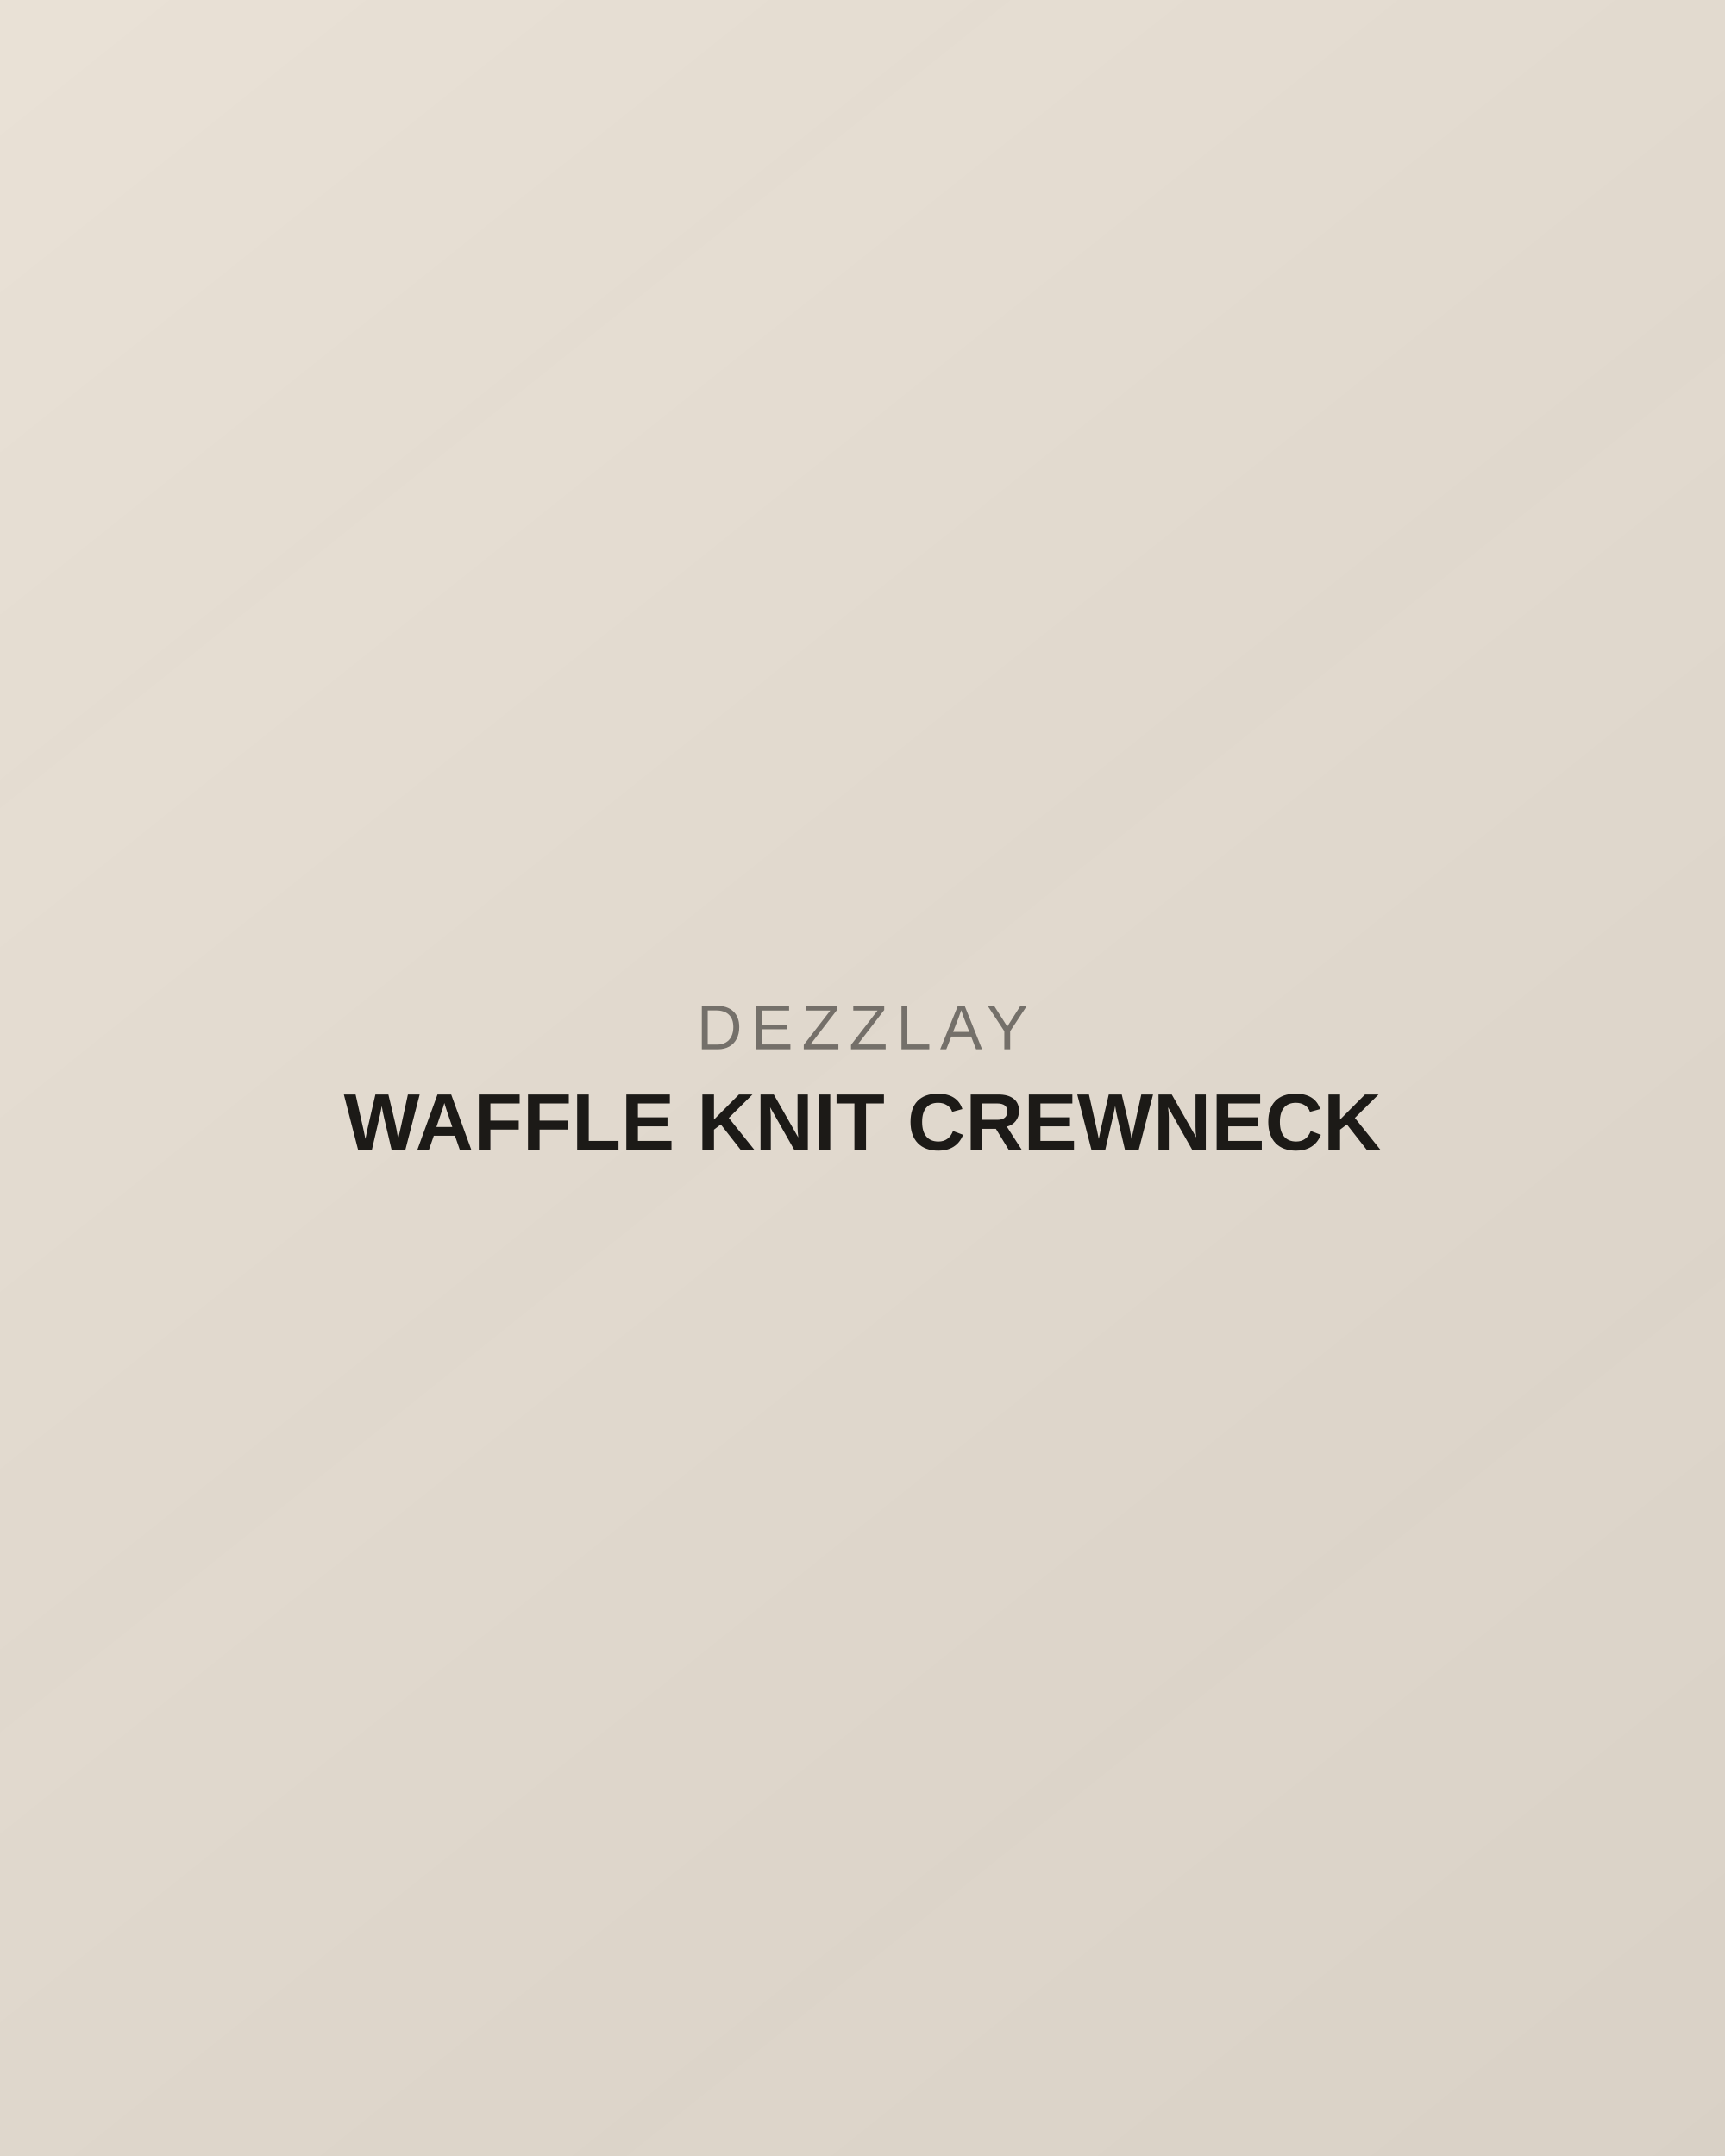
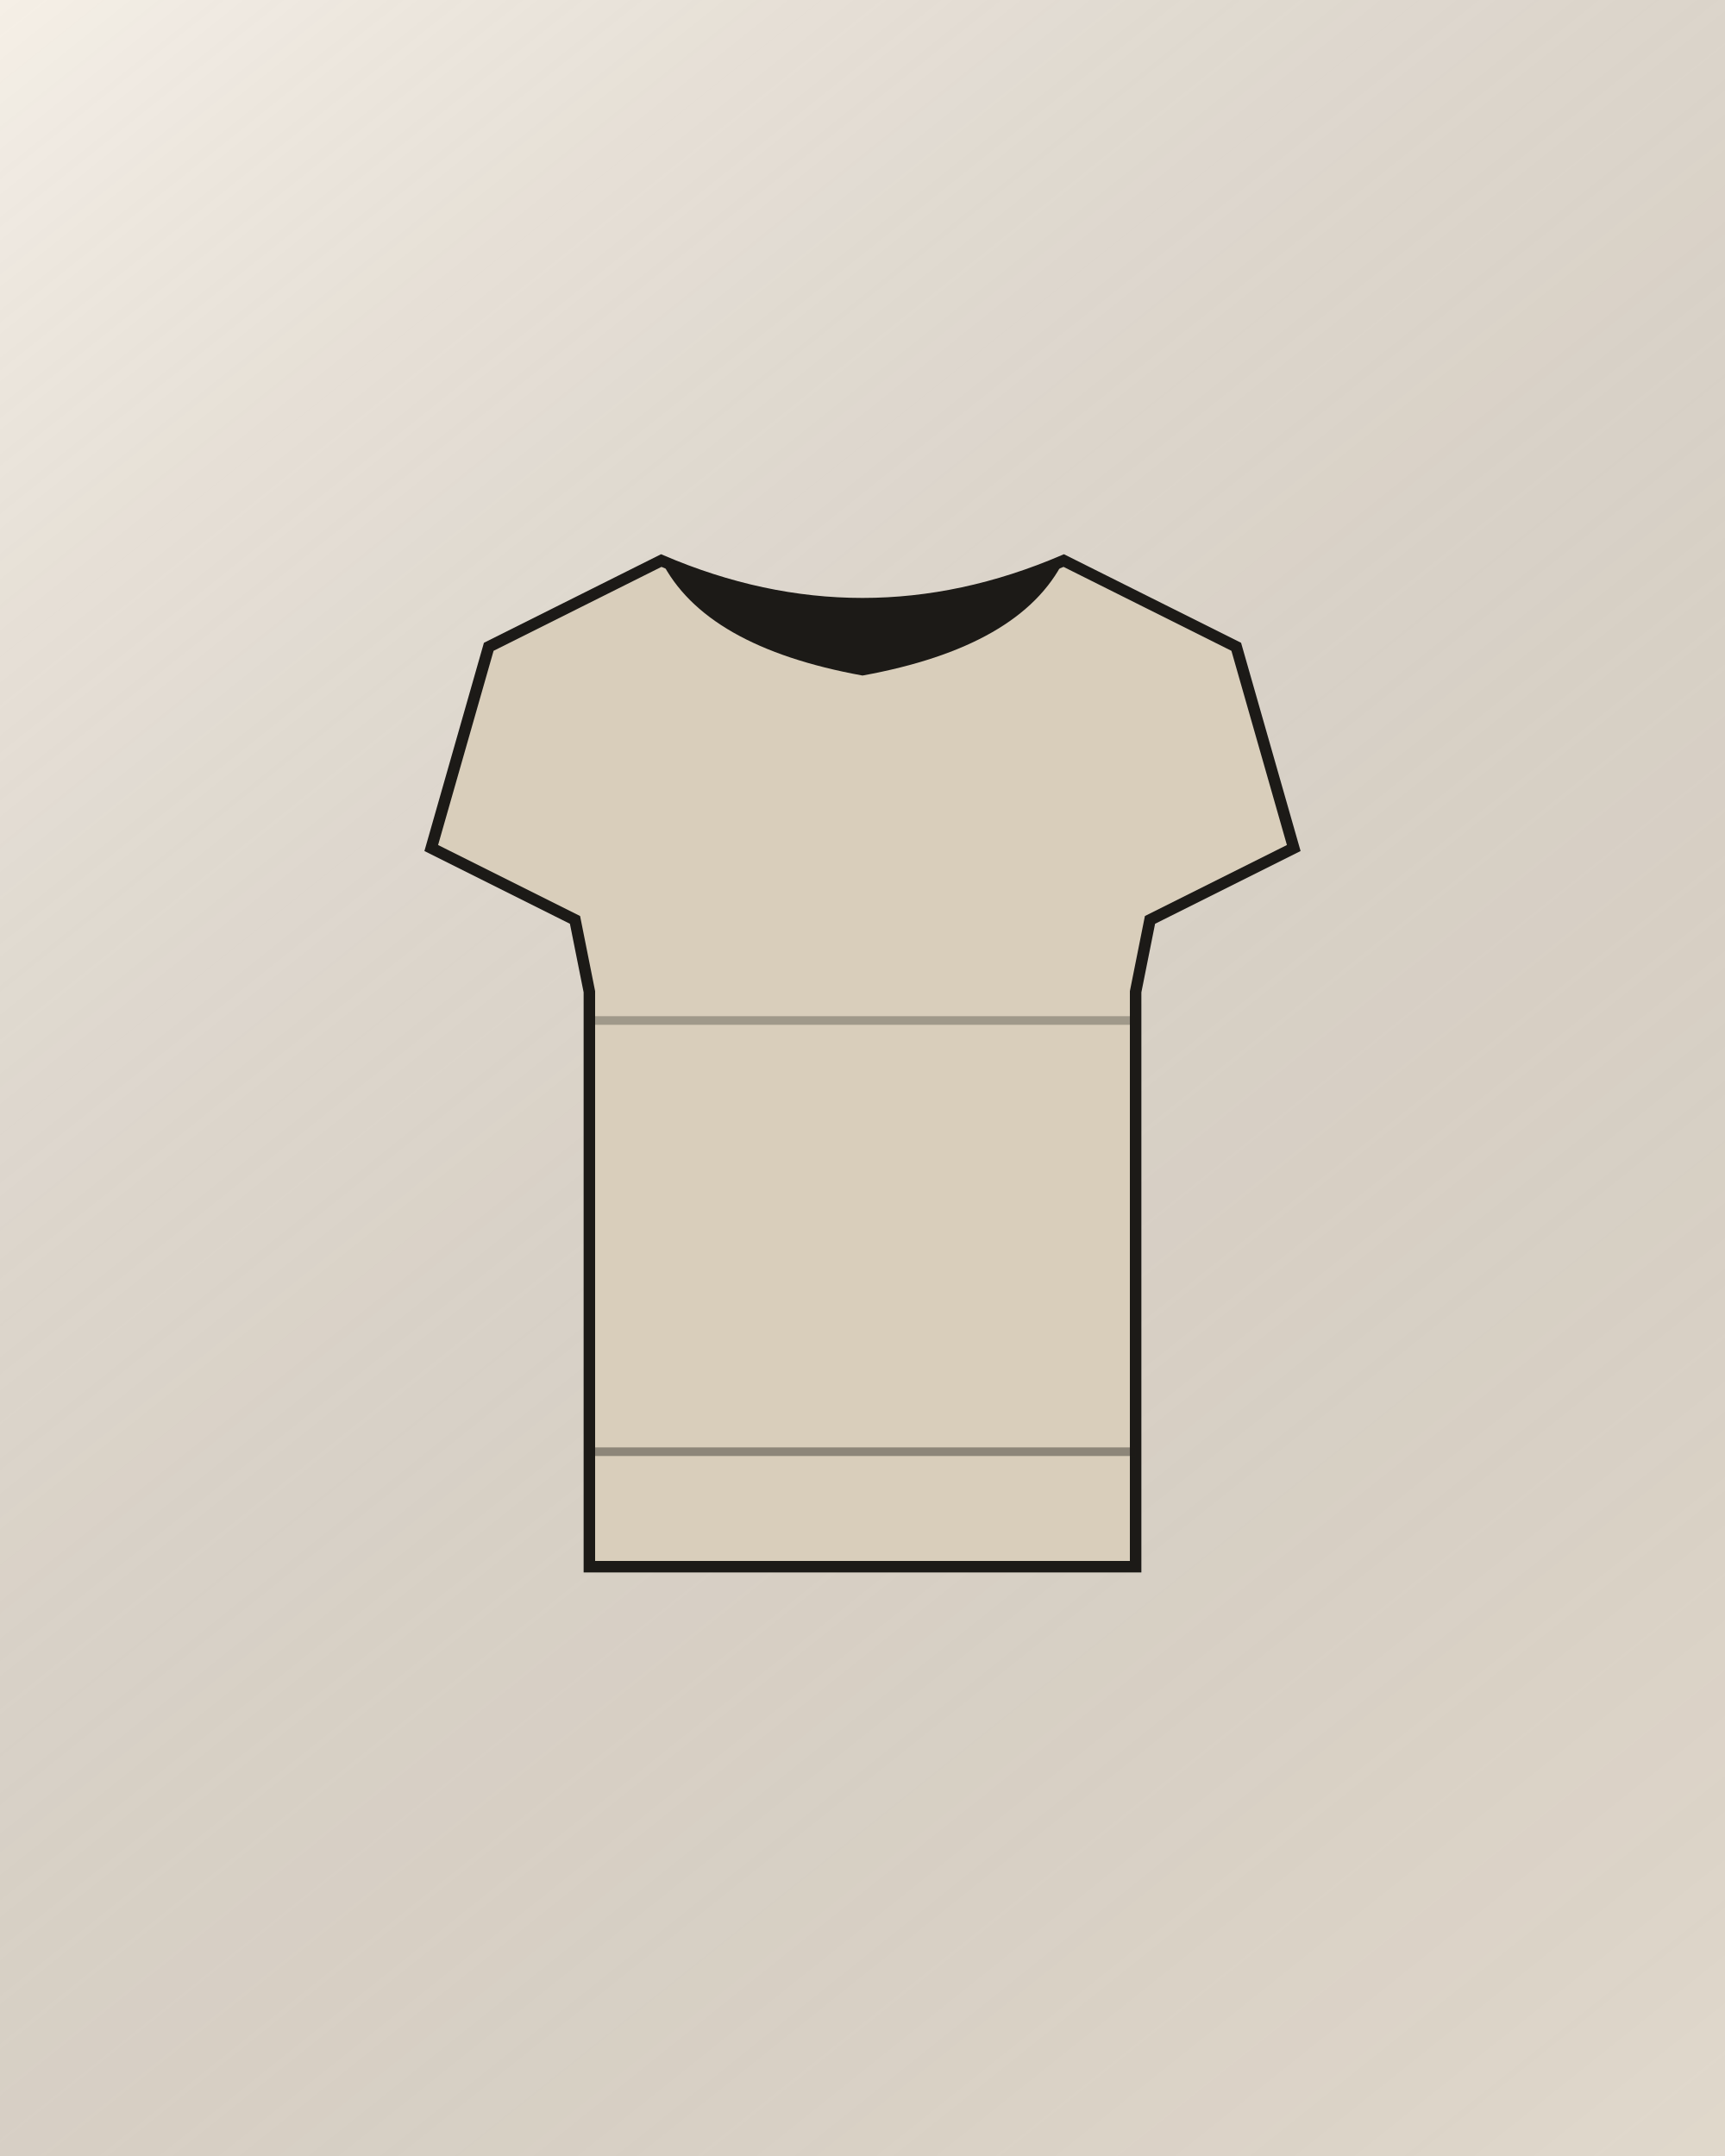
<svg xmlns="http://www.w3.org/2000/svg" viewBox="0 0 600 750">
-   <rect width="600" height="750" fill="#E7DFD3" />
-   <rect x="0" y="0" width="600" height="750" fill="url(#g0a)" opacity="0.5" />
  <defs>
-     <linearGradient id="g0a" x1="0" y1="0" x2="600" y2="750" gradientUnits="userSpaceOnUse">
-       <stop offset="0" stop-color="#ffffff" stop-opacity="0.15" />
-       <stop offset="1" stop-color="#000000" stop-opacity="0.12" />
+     <linearGradient id="bgGrad" x1="0" y1="0" x2="600" y2="750" gradientUnits="userSpaceOnUse">
+       <stop offset="0" stop-color="#ffffff" stop-opacity="0.35" />
+       <stop offset="1" stop-color="#000000" stop-opacity="0.06" />
    </linearGradient>
  </defs>
-   <text x="300" y="365" font-family="'Helvetica Neue', Arial, sans-serif" font-size="22" letter-spacing="3" fill="#1C1A17" text-anchor="middle" opacity="0.55">DEZZLAY</text>
-   <text x="300" y="400" font-family="'Helvetica Neue', Arial, sans-serif" font-size="28" font-weight="600" fill="#1C1A17" text-anchor="middle">WAFFLE KNIT CREWNECK</text>
+   <rect width="600" height="750" fill="#EFE6D9" />
+   <rect width="600" height="750" fill="url(#bgGrad)" />
+   <g transform="translate(300,375)">
+     <g>
+       <path d="M -130,-150 L -70,-180 Q 0,-150 70,-180 L 130,-150 L 150,-80 L 100,-55 L 95,-30 L 95,170 L -95,170 L -95,-30 L -100,-55 L -150,-80 Z" fill="#D9CEBB" stroke="#1C1A17" stroke-width="4" />
+       <path d="M -70,-180 Q 0,-150 70,-180 Q 55,-150 0,-140 Q -55,-150 -70,-180 Z" fill="#1C1A17" />
+       <line x1="-95" y1="130" x2="95" y2="130" stroke="#1C1A17" stroke-width="3" opacity="0.4" />
+       <line x1="-95" y1="-20" x2="95" y2="-20" stroke="#1C1A17" stroke-width="3" opacity="0.3" />
+     </g>
+   </g>
</svg>
